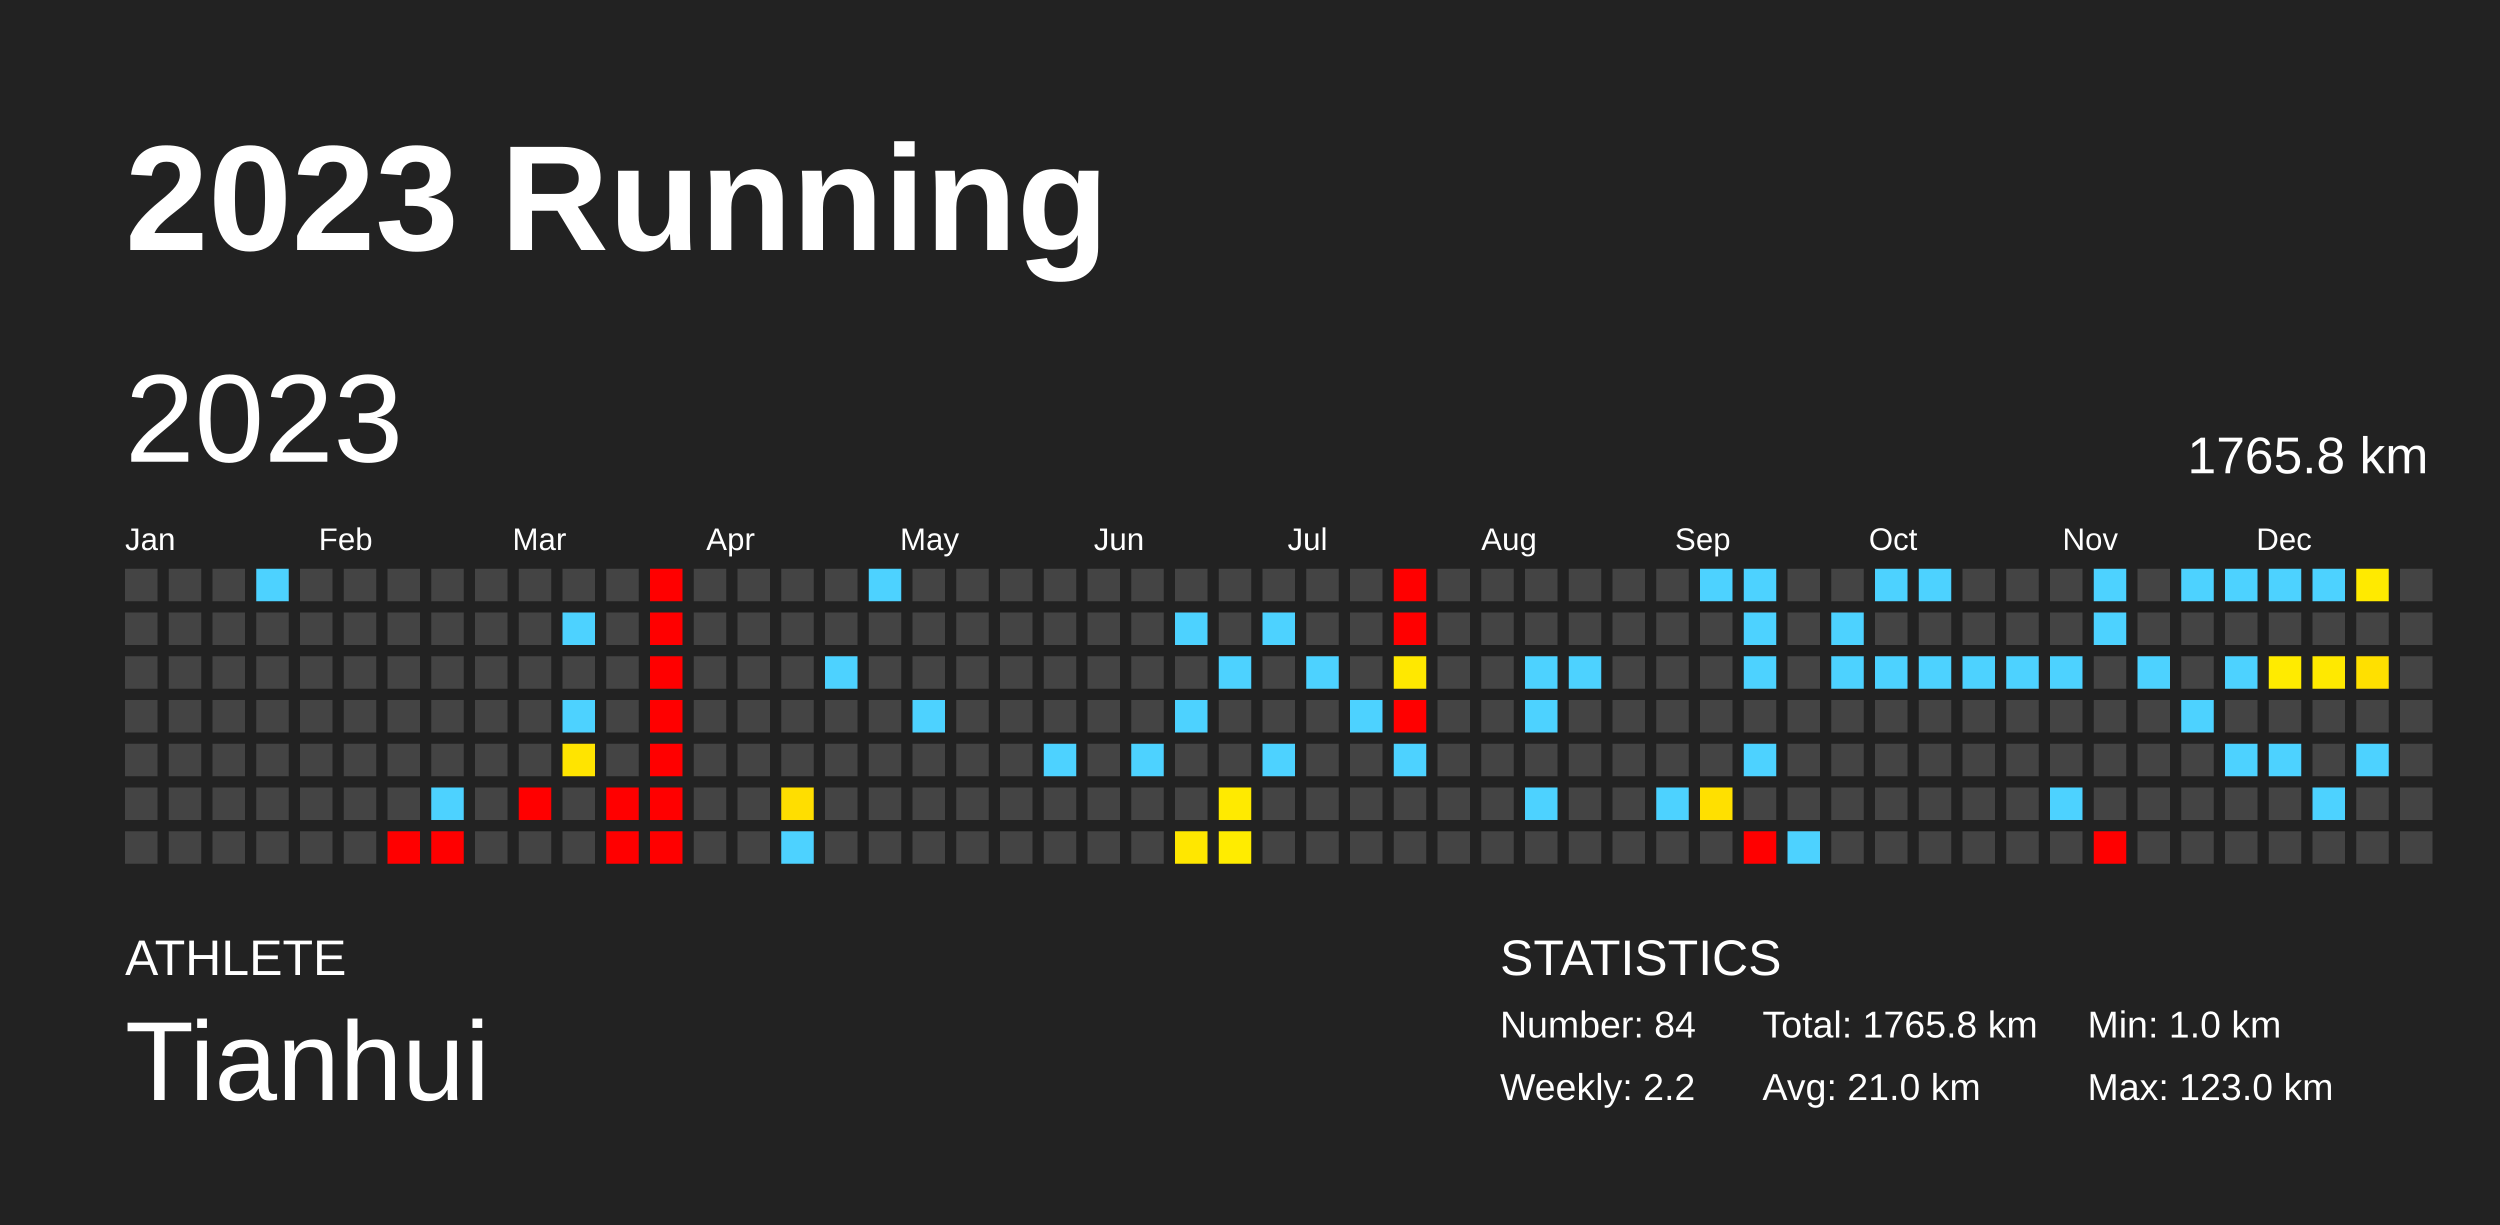
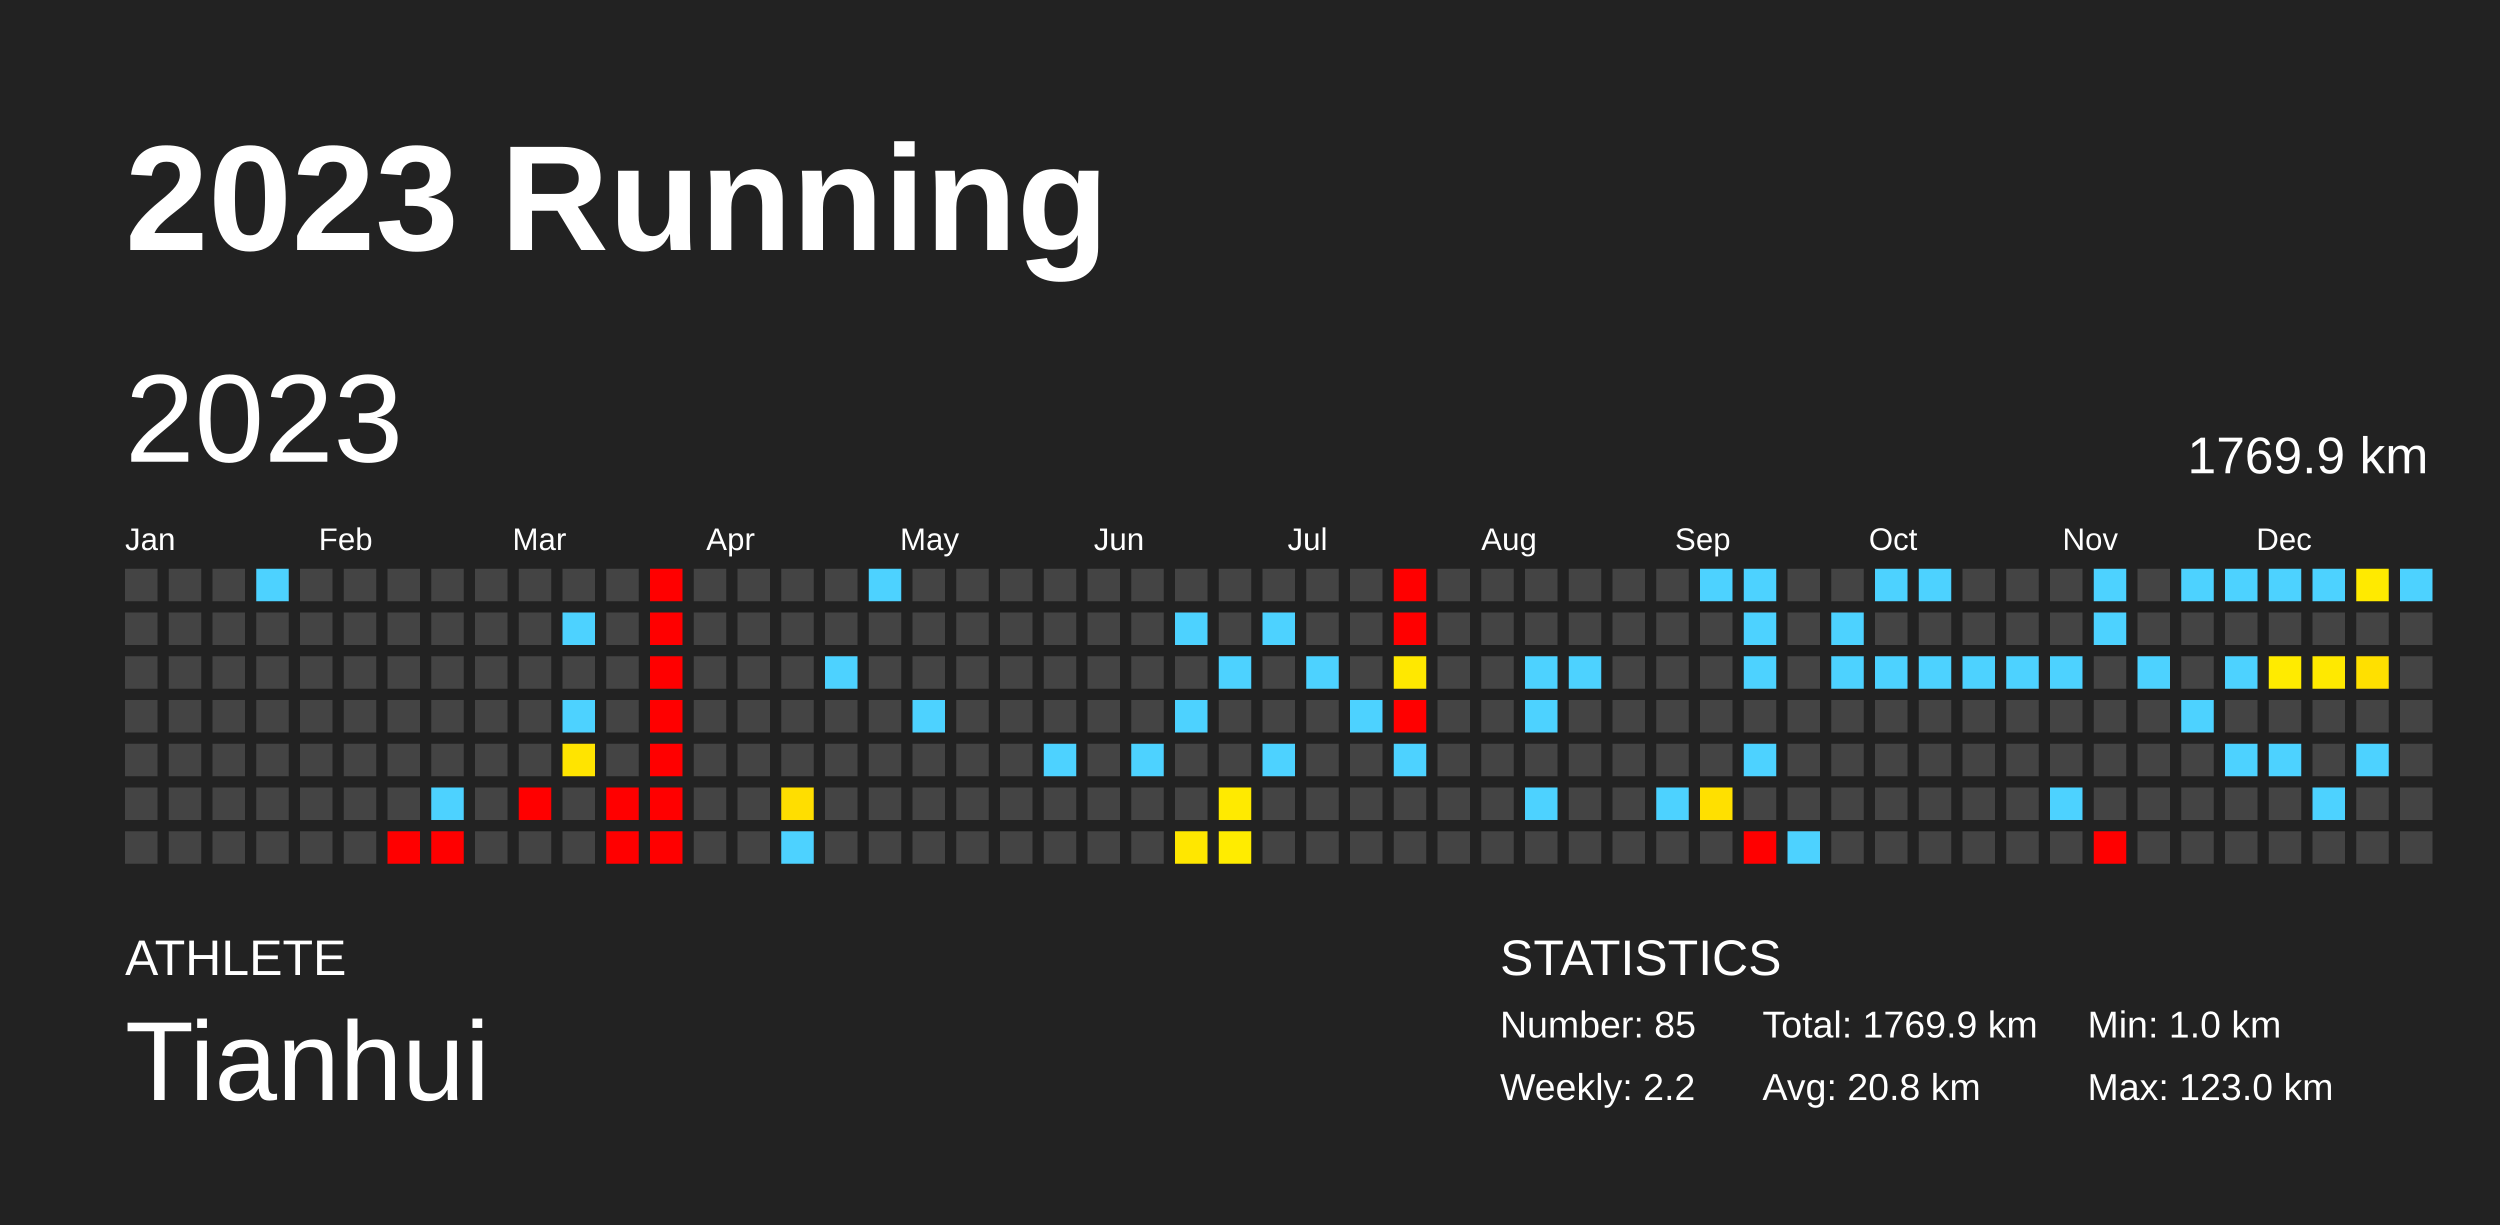
<svg xmlns="http://www.w3.org/2000/svg" baseProfile="full" height="98mm" version="1.1" viewBox="0,0,200,98" width="200mm">
  <defs />
  <rect fill="#222222" height="98" width="200" x="0" y="0" />
  <text fill="#FFFFFF" style="font-size:12px; font-family:Arial; font-weight:bold;" x="10" y="20">2023 Running</text>
  <text fill="#FFFFFF" style="font-size:4px; font-family:Arial" x="10" y="78">ATHLETE</text>
  <text fill="#FFFFFF" style="font-size:9px; font-family:Arial" x="10" y="88">Tianhui</text>
  <text fill="#FFFFFF" style="font-size:4px; font-family:Arial" x="120" y="78">STATISTICS</text>
-   <text fill="#FFFFFF" style="font-size:3px; font-family:Arial" x="120" y="83">Number: 84</text>
+   <text fill="#FFFFFF" style="font-size:3px; font-family:Arial" x="120" y="83">Number: 85</text>
  <text fill="#FFFFFF" style="font-size:3px; font-family:Arial" x="120" y="88">Weekly: 2.2</text>
-   <text fill="#FFFFFF" style="font-size:3px; font-family:Arial" x="141" y="83">Total: 1765.8 km</text>
-   <text fill="#FFFFFF" style="font-size:3px; font-family:Arial" x="141" y="88">Avg: 21.0 km</text>
+   <text fill="#FFFFFF" style="font-size:3px; font-family:Arial" x="141" y="83">Total: 1769.9 km</text>
+   <text fill="#FFFFFF" style="font-size:3px; font-family:Arial" x="141" y="88">Avg: 20.8 km</text>
  <text fill="#FFFFFF" style="font-size:3px; font-family:Arial" x="167" y="83">Min: 1.0 km</text>
  <text fill="#FFFFFF" style="font-size:3px; font-family:Arial" x="167" y="88">Max: 123.0 km</text>
  <text dominant-baseline="hanging" fill="#FFFFFF" style="font-size:10.0px; font-family:Arial;" x="10" y="30">2023</text>
-   <text dominant-baseline="hanging" fill="#FFFFFF" style="font-size:4.125px; font-family:Arial;" x="175" y="35">1765.8 km</text>
+   <text dominant-baseline="hanging" fill="#FFFFFF" style="font-size:4.125px; font-family:Arial;" x="175" y="35">1769.9 km</text>
  <text fill="#FFFFFF" style="font-size:2.5px; font-family:Arial" x="10.0" y="44">Jan</text>
  <text fill="#FFFFFF" style="font-size:2.5px; font-family:Arial" x="25.5" y="44">Feb</text>
  <text fill="#FFFFFF" style="font-size:2.5px; font-family:Arial" x="41.0" y="44">Mar</text>
  <text fill="#FFFFFF" style="font-size:2.5px; font-family:Arial" x="56.5" y="44">Apr</text>
  <text fill="#FFFFFF" style="font-size:2.5px; font-family:Arial" x="72.0" y="44">May</text>
  <text fill="#FFFFFF" style="font-size:2.5px; font-family:Arial" x="87.5" y="44">Jun</text>
  <text fill="#FFFFFF" style="font-size:2.5px; font-family:Arial" x="103.0" y="44">Jul</text>
  <text fill="#FFFFFF" style="font-size:2.5px; font-family:Arial" x="118.5" y="44">Aug</text>
  <text fill="#FFFFFF" style="font-size:2.5px; font-family:Arial" x="134.0" y="44">Sep</text>
  <text fill="#FFFFFF" style="font-size:2.5px; font-family:Arial" x="149.5" y="44">Oct</text>
  <text fill="#FFFFFF" style="font-size:2.5px; font-family:Arial" x="165.0" y="44">Nov</text>
  <text fill="#FFFFFF" style="font-size:2.5px; font-family:Arial" x="180.5" y="44">Dec</text>
  <rect fill="#444444" height="2.6" width="2.6" x="10.0" y="45.5" />
  <rect fill="#444444" height="2.6" width="2.6" x="10.0" y="49.0" />
  <rect fill="#444444" height="2.6" width="2.6" x="10.0" y="52.5" />
  <rect fill="#444444" height="2.6" width="2.6" x="10.0" y="56.0" />
  <rect fill="#444444" height="2.6" width="2.6" x="10.0" y="59.5" />
  <rect fill="#444444" height="2.6" width="2.6" x="10.0" y="63.0" />
  <rect fill="#444444" height="2.6" width="2.6" x="10.0" y="66.5" />
  <rect fill="#444444" height="2.6" width="2.6" x="13.5" y="45.5" />
  <rect fill="#444444" height="2.6" width="2.6" x="13.5" y="49.0" />
  <rect fill="#444444" height="2.6" width="2.6" x="13.5" y="52.5" />
  <rect fill="#444444" height="2.6" width="2.6" x="13.5" y="56.0" />
  <rect fill="#444444" height="2.6" width="2.6" x="13.5" y="59.5" />
  <rect fill="#444444" height="2.6" width="2.6" x="13.5" y="63.0" />
  <rect fill="#444444" height="2.6" width="2.6" x="13.5" y="66.5" />
  <rect fill="#444444" height="2.6" width="2.6" x="17.0" y="45.5" />
  <rect fill="#444444" height="2.6" width="2.6" x="17.0" y="49.0" />
  <rect fill="#444444" height="2.6" width="2.6" x="17.0" y="52.5" />
  <rect fill="#444444" height="2.6" width="2.6" x="17.0" y="56.0" />
  <rect fill="#444444" height="2.6" width="2.6" x="17.0" y="59.5" />
  <rect fill="#444444" height="2.6" width="2.6" x="17.0" y="63.0" />
  <rect fill="#444444" height="2.6" width="2.6" x="17.0" y="66.5" />
  <rect fill="#4dd2ff" height="2.6" width="2.6" x="20.5" y="45.5" />
  <rect fill="#444444" height="2.6" width="2.6" x="20.5" y="49.0" />
  <rect fill="#444444" height="2.6" width="2.6" x="20.5" y="52.5" />
  <rect fill="#444444" height="2.6" width="2.6" x="20.5" y="56.0" />
  <rect fill="#444444" height="2.6" width="2.6" x="20.5" y="59.5" />
  <rect fill="#444444" height="2.6" width="2.6" x="20.5" y="63.0" />
  <rect fill="#444444" height="2.6" width="2.6" x="20.5" y="66.5" />
  <rect fill="#444444" height="2.6" width="2.6" x="24.0" y="45.5" />
  <rect fill="#444444" height="2.6" width="2.6" x="24.0" y="49.0" />
  <rect fill="#444444" height="2.6" width="2.6" x="24.0" y="52.5" />
  <rect fill="#444444" height="2.6" width="2.6" x="24.0" y="56.0" />
  <rect fill="#444444" height="2.6" width="2.6" x="24.0" y="59.5" />
  <rect fill="#444444" height="2.6" width="2.6" x="24.0" y="63.0" />
  <rect fill="#444444" height="2.6" width="2.6" x="24.0" y="66.5" />
  <rect fill="#444444" height="2.6" width="2.6" x="27.5" y="45.5" />
  <rect fill="#444444" height="2.6" width="2.6" x="27.5" y="49.0" />
  <rect fill="#444444" height="2.6" width="2.6" x="27.5" y="52.5" />
  <rect fill="#444444" height="2.6" width="2.6" x="27.5" y="56.0" />
  <rect fill="#444444" height="2.6" width="2.6" x="27.5" y="59.5" />
  <rect fill="#444444" height="2.6" width="2.6" x="27.5" y="63.0" />
  <rect fill="#444444" height="2.6" width="2.6" x="27.5" y="66.5" />
  <rect fill="#444444" height="2.6" width="2.6" x="31.0" y="45.5" />
  <rect fill="#444444" height="2.6" width="2.6" x="31.0" y="49.0" />
  <rect fill="#444444" height="2.6" width="2.6" x="31.0" y="52.5" />
  <rect fill="#444444" height="2.6" width="2.6" x="31.0" y="56.0" />
  <rect fill="#444444" height="2.6" width="2.6" x="31.0" y="59.5" />
  <rect fill="#444444" height="2.6" width="2.6" x="31.0" y="63.0" />
  <rect fill="red" height="2.6" width="2.6" x="31.0" y="66.5" />
  <rect fill="#444444" height="2.6" width="2.6" x="34.5" y="45.5" />
  <rect fill="#444444" height="2.6" width="2.6" x="34.5" y="49.0" />
  <rect fill="#444444" height="2.6" width="2.6" x="34.5" y="52.5" />
  <rect fill="#444444" height="2.6" width="2.6" x="34.5" y="56.0" />
  <rect fill="#444444" height="2.6" width="2.6" x="34.5" y="59.5" />
  <rect fill="#4dd2ff" height="2.6" width="2.6" x="34.5" y="63.0" />
  <rect fill="red" height="2.6" width="2.6" x="34.5" y="66.5" />
  <rect fill="#444444" height="2.6" width="2.6" x="38.0" y="45.5" />
  <rect fill="#444444" height="2.6" width="2.6" x="38.0" y="49.0" />
  <rect fill="#444444" height="2.6" width="2.6" x="38.0" y="52.5" />
  <rect fill="#444444" height="2.6" width="2.6" x="38.0" y="56.0" />
  <rect fill="#444444" height="2.6" width="2.6" x="38.0" y="59.5" />
  <rect fill="#444444" height="2.6" width="2.6" x="38.0" y="63.0" />
  <rect fill="#444444" height="2.6" width="2.6" x="38.0" y="66.5" />
  <rect fill="#444444" height="2.6" width="2.6" x="41.5" y="45.5" />
  <rect fill="#444444" height="2.6" width="2.6" x="41.5" y="49.0" />
  <rect fill="#444444" height="2.6" width="2.6" x="41.5" y="52.5" />
  <rect fill="#444444" height="2.6" width="2.6" x="41.5" y="56.0" />
  <rect fill="#444444" height="2.6" width="2.6" x="41.5" y="59.5" />
  <rect fill="red" height="2.6" width="2.6" x="41.5" y="63.0" />
  <rect fill="#444444" height="2.6" width="2.6" x="41.5" y="66.5" />
  <rect fill="#444444" height="2.6" width="2.6" x="45.0" y="45.5" />
  <rect fill="#4dd2ff" height="2.6" width="2.6" x="45.0" y="49.0" />
  <rect fill="#444444" height="2.6" width="2.6" x="45.0" y="52.5" />
  <rect fill="#4dd2ff" height="2.6" width="2.6" x="45.0" y="56.0" />
  <rect fill="#ffe400" height="2.6" width="2.6" x="45.0" y="59.5" />
  <rect fill="#444444" height="2.6" width="2.6" x="45.0" y="63.0" />
  <rect fill="#444444" height="2.6" width="2.6" x="45.0" y="66.5" />
  <rect fill="#444444" height="2.6" width="2.6" x="48.5" y="45.5" />
  <rect fill="#444444" height="2.6" width="2.6" x="48.5" y="49.0" />
  <rect fill="#444444" height="2.6" width="2.6" x="48.5" y="52.5" />
  <rect fill="#444444" height="2.6" width="2.6" x="48.5" y="56.0" />
  <rect fill="#444444" height="2.6" width="2.6" x="48.5" y="59.5" />
  <rect fill="red" height="2.6" width="2.6" x="48.5" y="63.0" />
  <rect fill="red" height="2.6" width="2.6" x="48.5" y="66.5" />
  <rect fill="red" height="2.6" width="2.6" x="52.0" y="45.5" />
  <rect fill="red" height="2.6" width="2.6" x="52.0" y="49.0" />
  <rect fill="red" height="2.6" width="2.6" x="52.0" y="52.5" />
  <rect fill="red" height="2.6" width="2.6" x="52.0" y="56.0" />
  <rect fill="red" height="2.6" width="2.6" x="52.0" y="59.5" />
  <rect fill="red" height="2.6" width="2.6" x="52.0" y="63.0" />
  <rect fill="red" height="2.6" width="2.6" x="52.0" y="66.5" />
  <rect fill="#444444" height="2.6" width="2.6" x="55.5" y="45.5" />
  <rect fill="#444444" height="2.6" width="2.6" x="55.5" y="49.0" />
  <rect fill="#444444" height="2.6" width="2.6" x="55.5" y="52.5" />
  <rect fill="#444444" height="2.6" width="2.6" x="55.5" y="56.0" />
  <rect fill="#444444" height="2.6" width="2.6" x="55.5" y="59.5" />
  <rect fill="#444444" height="2.6" width="2.6" x="55.5" y="63.0" />
  <rect fill="#444444" height="2.6" width="2.6" x="55.5" y="66.5" />
  <rect fill="#444444" height="2.6" width="2.6" x="59.0" y="45.5" />
  <rect fill="#444444" height="2.6" width="2.6" x="59.0" y="49.0" />
  <rect fill="#444444" height="2.6" width="2.6" x="59.0" y="52.5" />
  <rect fill="#444444" height="2.6" width="2.6" x="59.0" y="56.0" />
  <rect fill="#444444" height="2.6" width="2.6" x="59.0" y="59.5" />
  <rect fill="#444444" height="2.6" width="2.6" x="59.0" y="63.0" />
  <rect fill="#444444" height="2.6" width="2.6" x="59.0" y="66.5" />
  <rect fill="#444444" height="2.6" width="2.6" x="62.5" y="45.5" />
  <rect fill="#444444" height="2.6" width="2.6" x="62.5" y="49.0" />
  <rect fill="#444444" height="2.6" width="2.6" x="62.5" y="52.5" />
  <rect fill="#444444" height="2.6" width="2.6" x="62.5" y="56.0" />
  <rect fill="#444444" height="2.6" width="2.6" x="62.5" y="59.5" />
  <rect fill="#ffde00" height="2.6" width="2.6" x="62.5" y="63.0" />
  <rect fill="#4dd2ff" height="2.6" width="2.6" x="62.5" y="66.5" />
  <rect fill="#444444" height="2.6" width="2.6" x="66.0" y="45.5" />
  <rect fill="#444444" height="2.6" width="2.6" x="66.0" y="49.0" />
  <rect fill="#4dd2ff" height="2.6" width="2.6" x="66.0" y="52.5" />
  <rect fill="#444444" height="2.6" width="2.6" x="66.0" y="56.0" />
  <rect fill="#444444" height="2.6" width="2.6" x="66.0" y="59.5" />
  <rect fill="#444444" height="2.6" width="2.6" x="66.0" y="63.0" />
  <rect fill="#444444" height="2.6" width="2.6" x="66.0" y="66.5" />
  <rect fill="#4dd2ff" height="2.6" width="2.6" x="69.5" y="45.5" />
  <rect fill="#444444" height="2.6" width="2.6" x="69.5" y="49.0" />
  <rect fill="#444444" height="2.6" width="2.6" x="69.5" y="52.5" />
  <rect fill="#444444" height="2.6" width="2.6" x="69.5" y="56.0" />
  <rect fill="#444444" height="2.6" width="2.6" x="69.5" y="59.5" />
  <rect fill="#444444" height="2.6" width="2.6" x="69.5" y="63.0" />
  <rect fill="#444444" height="2.6" width="2.6" x="69.5" y="66.5" />
  <rect fill="#444444" height="2.6" width="2.6" x="73.0" y="45.5" />
  <rect fill="#444444" height="2.6" width="2.6" x="73.0" y="49.0" />
  <rect fill="#444444" height="2.6" width="2.6" x="73.0" y="52.5" />
  <rect fill="#4dd2ff" height="2.6" width="2.6" x="73.0" y="56.0" />
  <rect fill="#444444" height="2.6" width="2.6" x="73.0" y="59.5" />
  <rect fill="#444444" height="2.6" width="2.6" x="73.0" y="63.0" />
  <rect fill="#444444" height="2.6" width="2.6" x="73.0" y="66.5" />
  <rect fill="#444444" height="2.6" width="2.6" x="76.5" y="45.5" />
  <rect fill="#444444" height="2.6" width="2.6" x="76.5" y="49.0" />
  <rect fill="#444444" height="2.6" width="2.6" x="76.5" y="52.5" />
  <rect fill="#444444" height="2.6" width="2.6" x="76.5" y="56.0" />
  <rect fill="#444444" height="2.6" width="2.6" x="76.5" y="59.5" />
  <rect fill="#444444" height="2.6" width="2.6" x="76.5" y="63.0" />
  <rect fill="#444444" height="2.6" width="2.6" x="76.5" y="66.5" />
  <rect fill="#444444" height="2.6" width="2.6" x="80.0" y="45.5" />
  <rect fill="#444444" height="2.6" width="2.6" x="80.0" y="49.0" />
  <rect fill="#444444" height="2.6" width="2.6" x="80.0" y="52.5" />
  <rect fill="#444444" height="2.6" width="2.6" x="80.0" y="56.0" />
  <rect fill="#444444" height="2.6" width="2.6" x="80.0" y="59.5" />
  <rect fill="#444444" height="2.6" width="2.6" x="80.0" y="63.0" />
  <rect fill="#444444" height="2.6" width="2.6" x="80.0" y="66.5" />
  <rect fill="#444444" height="2.6" width="2.6" x="83.5" y="45.5" />
  <rect fill="#444444" height="2.6" width="2.6" x="83.5" y="49.0" />
  <rect fill="#444444" height="2.6" width="2.6" x="83.5" y="52.5" />
  <rect fill="#444444" height="2.6" width="2.6" x="83.5" y="56.0" />
  <rect fill="#4dd2ff" height="2.6" width="2.6" x="83.5" y="59.5" />
  <rect fill="#444444" height="2.6" width="2.6" x="83.5" y="63.0" />
  <rect fill="#444444" height="2.6" width="2.6" x="83.5" y="66.5" />
  <rect fill="#444444" height="2.6" width="2.6" x="87.0" y="45.5" />
  <rect fill="#444444" height="2.6" width="2.6" x="87.0" y="49.0" />
  <rect fill="#444444" height="2.6" width="2.6" x="87.0" y="52.5" />
  <rect fill="#444444" height="2.6" width="2.6" x="87.0" y="56.0" />
  <rect fill="#444444" height="2.6" width="2.6" x="87.0" y="59.5" />
  <rect fill="#444444" height="2.6" width="2.6" x="87.0" y="63.0" />
  <rect fill="#444444" height="2.6" width="2.6" x="87.0" y="66.5" />
  <rect fill="#444444" height="2.6" width="2.6" x="90.5" y="45.5" />
  <rect fill="#444444" height="2.6" width="2.6" x="90.5" y="49.0" />
  <rect fill="#444444" height="2.6" width="2.6" x="90.5" y="52.5" />
  <rect fill="#444444" height="2.6" width="2.6" x="90.5" y="56.0" />
  <rect fill="#4dd2ff" height="2.6" width="2.6" x="90.5" y="59.5" />
  <rect fill="#444444" height="2.6" width="2.6" x="90.5" y="63.0" />
  <rect fill="#444444" height="2.6" width="2.6" x="90.5" y="66.5" />
  <rect fill="#444444" height="2.6" width="2.6" x="94.0" y="45.5" />
  <rect fill="#4dd2ff" height="2.6" width="2.6" x="94.0" y="49.0" />
  <rect fill="#444444" height="2.6" width="2.6" x="94.0" y="52.5" />
  <rect fill="#4dd2ff" height="2.6" width="2.6" x="94.0" y="56.0" />
  <rect fill="#444444" height="2.6" width="2.6" x="94.0" y="59.5" />
  <rect fill="#444444" height="2.6" width="2.6" x="94.0" y="63.0" />
  <rect fill="#ffe700" height="2.6" width="2.6" x="94.0" y="66.5" />
  <rect fill="#444444" height="2.6" width="2.6" x="97.5" y="45.5" />
  <rect fill="#444444" height="2.6" width="2.6" x="97.5" y="49.0" />
  <rect fill="#4dd2ff" height="2.6" width="2.6" x="97.5" y="52.5" />
  <rect fill="#444444" height="2.6" width="2.6" x="97.5" y="56.0" />
  <rect fill="#444444" height="2.6" width="2.6" x="97.5" y="59.5" />
  <rect fill="#ffea00" height="2.6" width="2.6" x="97.5" y="63.0" />
  <rect fill="#ffec00" height="2.6" width="2.6" x="97.5" y="66.5" />
  <rect fill="#444444" height="2.6" width="2.6" x="101.0" y="45.5" />
  <rect fill="#4dd2ff" height="2.6" width="2.6" x="101.0" y="49.0" />
  <rect fill="#444444" height="2.6" width="2.6" x="101.0" y="52.5" />
  <rect fill="#444444" height="2.6" width="2.6" x="101.0" y="56.0" />
  <rect fill="#4dd2ff" height="2.6" width="2.6" x="101.0" y="59.5" />
  <rect fill="#444444" height="2.6" width="2.6" x="101.0" y="63.0" />
  <rect fill="#444444" height="2.6" width="2.6" x="101.0" y="66.5" />
  <rect fill="#444444" height="2.6" width="2.6" x="104.5" y="45.5" />
  <rect fill="#444444" height="2.6" width="2.6" x="104.5" y="49.0" />
  <rect fill="#4dd2ff" height="2.6" width="2.6" x="104.5" y="52.5" />
  <rect fill="#444444" height="2.6" width="2.6" x="104.5" y="56.0" />
  <rect fill="#444444" height="2.6" width="2.6" x="104.5" y="59.5" />
  <rect fill="#444444" height="2.6" width="2.6" x="104.5" y="63.0" />
  <rect fill="#444444" height="2.6" width="2.6" x="104.5" y="66.5" />
  <rect fill="#444444" height="2.6" width="2.6" x="108.0" y="45.5" />
  <rect fill="#444444" height="2.6" width="2.6" x="108.0" y="49.0" />
  <rect fill="#444444" height="2.6" width="2.6" x="108.0" y="52.5" />
  <rect fill="#4dd2ff" height="2.6" width="2.6" x="108.0" y="56.0" />
  <rect fill="#444444" height="2.6" width="2.6" x="108.0" y="59.5" />
  <rect fill="#444444" height="2.6" width="2.6" x="108.0" y="63.0" />
  <rect fill="#444444" height="2.6" width="2.6" x="108.0" y="66.5" />
  <rect fill="red" height="2.6" width="2.6" x="111.5" y="45.5" />
  <rect fill="red" height="2.6" width="2.6" x="111.5" y="49.0" />
  <rect fill="#ffe800" height="2.6" width="2.6" x="111.5" y="52.5" />
  <rect fill="red" height="2.6" width="2.6" x="111.5" y="56.0" />
  <rect fill="#4dd2ff" height="2.6" width="2.6" x="111.5" y="59.5" />
  <rect fill="#444444" height="2.6" width="2.6" x="111.5" y="63.0" />
  <rect fill="#444444" height="2.6" width="2.6" x="111.5" y="66.5" />
  <rect fill="#444444" height="2.6" width="2.6" x="115.0" y="45.5" />
  <rect fill="#444444" height="2.6" width="2.6" x="115.0" y="49.0" />
  <rect fill="#444444" height="2.6" width="2.6" x="115.0" y="52.5" />
  <rect fill="#444444" height="2.6" width="2.6" x="115.0" y="56.0" />
  <rect fill="#444444" height="2.6" width="2.6" x="115.0" y="59.5" />
  <rect fill="#444444" height="2.6" width="2.6" x="115.0" y="63.0" />
  <rect fill="#444444" height="2.6" width="2.6" x="115.0" y="66.5" />
  <rect fill="#444444" height="2.6" width="2.6" x="118.5" y="45.5" />
  <rect fill="#444444" height="2.6" width="2.6" x="118.5" y="49.0" />
  <rect fill="#444444" height="2.6" width="2.6" x="118.5" y="52.5" />
  <rect fill="#444444" height="2.6" width="2.6" x="118.5" y="56.0" />
  <rect fill="#444444" height="2.6" width="2.6" x="118.5" y="59.5" />
  <rect fill="#444444" height="2.6" width="2.6" x="118.5" y="63.0" />
  <rect fill="#444444" height="2.6" width="2.6" x="118.5" y="66.5" />
  <rect fill="#444444" height="2.6" width="2.6" x="122.0" y="45.5" />
  <rect fill="#444444" height="2.6" width="2.6" x="122.0" y="49.0" />
  <rect fill="#4dd2ff" height="2.6" width="2.6" x="122.0" y="52.5" />
  <rect fill="#4dd2ff" height="2.6" width="2.6" x="122.0" y="56.0" />
  <rect fill="#444444" height="2.6" width="2.6" x="122.0" y="59.5" />
  <rect fill="#4dd2ff" height="2.6" width="2.6" x="122.0" y="63.0" />
  <rect fill="#444444" height="2.6" width="2.6" x="122.0" y="66.5" />
  <rect fill="#444444" height="2.6" width="2.6" x="125.5" y="45.5" />
  <rect fill="#444444" height="2.6" width="2.6" x="125.5" y="49.0" />
  <rect fill="#4dd2ff" height="2.6" width="2.6" x="125.5" y="52.5" />
  <rect fill="#444444" height="2.6" width="2.6" x="125.5" y="56.0" />
  <rect fill="#444444" height="2.6" width="2.6" x="125.5" y="59.5" />
  <rect fill="#444444" height="2.6" width="2.6" x="125.5" y="63.0" />
  <rect fill="#444444" height="2.6" width="2.6" x="125.5" y="66.5" />
  <rect fill="#444444" height="2.6" width="2.6" x="129.0" y="45.5" />
  <rect fill="#444444" height="2.6" width="2.6" x="129.0" y="49.0" />
  <rect fill="#444444" height="2.6" width="2.6" x="129.0" y="52.5" />
  <rect fill="#444444" height="2.6" width="2.6" x="129.0" y="56.0" />
  <rect fill="#444444" height="2.6" width="2.6" x="129.0" y="59.5" />
  <rect fill="#444444" height="2.6" width="2.6" x="129.0" y="63.0" />
  <rect fill="#444444" height="2.6" width="2.6" x="129.0" y="66.5" />
  <rect fill="#444444" height="2.6" width="2.6" x="132.5" y="45.5" />
  <rect fill="#444444" height="2.6" width="2.6" x="132.5" y="49.0" />
  <rect fill="#444444" height="2.6" width="2.6" x="132.5" y="52.5" />
  <rect fill="#444444" height="2.6" width="2.6" x="132.5" y="56.0" />
  <rect fill="#444444" height="2.6" width="2.6" x="132.5" y="59.5" />
  <rect fill="#4dd2ff" height="2.6" width="2.6" x="132.5" y="63.0" />
  <rect fill="#444444" height="2.6" width="2.6" x="132.5" y="66.5" />
  <rect fill="#4dd2ff" height="2.6" width="2.6" x="136.0" y="45.5" />
  <rect fill="#444444" height="2.6" width="2.6" x="136.0" y="49.0" />
  <rect fill="#444444" height="2.6" width="2.6" x="136.0" y="52.5" />
  <rect fill="#444444" height="2.6" width="2.6" x="136.0" y="56.0" />
  <rect fill="#444444" height="2.6" width="2.6" x="136.0" y="59.5" />
  <rect fill="#ffe000" height="2.6" width="2.6" x="136.0" y="63.0" />
  <rect fill="#444444" height="2.6" width="2.6" x="136.0" y="66.5" />
  <rect fill="#4dd2ff" height="2.6" width="2.6" x="139.5" y="45.5" />
  <rect fill="#4dd2ff" height="2.6" width="2.6" x="139.5" y="49.0" />
  <rect fill="#4dd2ff" height="2.6" width="2.6" x="139.5" y="52.5" />
  <rect fill="#444444" height="2.6" width="2.6" x="139.5" y="56.0" />
  <rect fill="#4dd2ff" height="2.6" width="2.6" x="139.5" y="59.5" />
  <rect fill="#444444" height="2.6" width="2.6" x="139.5" y="63.0" />
  <rect fill="red" height="2.6" width="2.6" x="139.5" y="66.5" />
  <rect fill="#444444" height="2.6" width="2.6" x="143.0" y="45.5" />
  <rect fill="#444444" height="2.6" width="2.6" x="143.0" y="49.0" />
  <rect fill="#444444" height="2.6" width="2.6" x="143.0" y="52.5" />
  <rect fill="#444444" height="2.6" width="2.6" x="143.0" y="56.0" />
  <rect fill="#444444" height="2.6" width="2.6" x="143.0" y="59.5" />
  <rect fill="#444444" height="2.6" width="2.6" x="143.0" y="63.0" />
  <rect fill="#4dd2ff" height="2.6" width="2.6" x="143.0" y="66.5" />
  <rect fill="#444444" height="2.6" width="2.6" x="146.5" y="45.5" />
  <rect fill="#4dd2ff" height="2.6" width="2.6" x="146.5" y="49.0" />
  <rect fill="#4dd2ff" height="2.6" width="2.6" x="146.5" y="52.5" />
  <rect fill="#444444" height="2.6" width="2.6" x="146.5" y="56.0" />
  <rect fill="#444444" height="2.6" width="2.6" x="146.5" y="59.5" />
  <rect fill="#444444" height="2.6" width="2.6" x="146.5" y="63.0" />
  <rect fill="#444444" height="2.6" width="2.6" x="146.5" y="66.5" />
  <rect fill="#4dd2ff" height="2.6" width="2.6" x="150.0" y="45.5" />
  <rect fill="#444444" height="2.6" width="2.6" x="150.0" y="49.0" />
  <rect fill="#4dd2ff" height="2.6" width="2.6" x="150.0" y="52.5" />
  <rect fill="#444444" height="2.6" width="2.6" x="150.0" y="56.0" />
  <rect fill="#444444" height="2.6" width="2.6" x="150.0" y="59.5" />
  <rect fill="#444444" height="2.6" width="2.6" x="150.0" y="63.0" />
  <rect fill="#444444" height="2.6" width="2.6" x="150.0" y="66.5" />
  <rect fill="#4dd2ff" height="2.6" width="2.6" x="153.5" y="45.5" />
  <rect fill="#444444" height="2.6" width="2.6" x="153.5" y="49.0" />
  <rect fill="#4dd2ff" height="2.6" width="2.6" x="153.5" y="52.5" />
  <rect fill="#444444" height="2.6" width="2.6" x="153.5" y="56.0" />
  <rect fill="#444444" height="2.6" width="2.6" x="153.5" y="59.5" />
  <rect fill="#444444" height="2.6" width="2.6" x="153.5" y="63.0" />
  <rect fill="#444444" height="2.6" width="2.6" x="153.5" y="66.5" />
  <rect fill="#444444" height="2.6" width="2.6" x="157.0" y="45.5" />
  <rect fill="#444444" height="2.6" width="2.6" x="157.0" y="49.0" />
  <rect fill="#4dd2ff" height="2.6" width="2.6" x="157.0" y="52.5" />
  <rect fill="#444444" height="2.6" width="2.6" x="157.0" y="56.0" />
  <rect fill="#444444" height="2.6" width="2.6" x="157.0" y="59.5" />
  <rect fill="#444444" height="2.6" width="2.6" x="157.0" y="63.0" />
  <rect fill="#444444" height="2.6" width="2.6" x="157.0" y="66.5" />
  <rect fill="#444444" height="2.6" width="2.6" x="160.5" y="45.5" />
  <rect fill="#444444" height="2.6" width="2.6" x="160.5" y="49.0" />
  <rect fill="#4dd2ff" height="2.6" width="2.6" x="160.5" y="52.5" />
  <rect fill="#444444" height="2.6" width="2.6" x="160.5" y="56.0" />
  <rect fill="#444444" height="2.6" width="2.6" x="160.5" y="59.5" />
  <rect fill="#444444" height="2.6" width="2.6" x="160.5" y="63.0" />
  <rect fill="#444444" height="2.6" width="2.6" x="160.5" y="66.5" />
  <rect fill="#444444" height="2.6" width="2.6" x="164.0" y="45.5" />
  <rect fill="#444444" height="2.6" width="2.6" x="164.0" y="49.0" />
  <rect fill="#4dd2ff" height="2.6" width="2.6" x="164.0" y="52.5" />
  <rect fill="#444444" height="2.6" width="2.6" x="164.0" y="56.0" />
  <rect fill="#444444" height="2.6" width="2.6" x="164.0" y="59.5" />
  <rect fill="#4dd2ff" height="2.6" width="2.6" x="164.0" y="63.0" />
  <rect fill="#444444" height="2.6" width="2.6" x="164.0" y="66.5" />
  <rect fill="#4dd2ff" height="2.6" width="2.6" x="167.5" y="45.5" />
  <rect fill="#4dd2ff" height="2.6" width="2.6" x="167.5" y="49.0" />
  <rect fill="#444444" height="2.6" width="2.6" x="167.5" y="52.5" />
  <rect fill="#444444" height="2.6" width="2.6" x="167.5" y="56.0" />
  <rect fill="#444444" height="2.6" width="2.6" x="167.5" y="59.5" />
  <rect fill="#444444" height="2.6" width="2.6" x="167.5" y="63.0" />
  <rect fill="red" height="2.6" width="2.6" x="167.5" y="66.5" />
  <rect fill="#444444" height="2.6" width="2.6" x="171.0" y="45.5" />
  <rect fill="#444444" height="2.6" width="2.6" x="171.0" y="49.0" />
  <rect fill="#4dd2ff" height="2.6" width="2.6" x="171.0" y="52.5" />
  <rect fill="#444444" height="2.6" width="2.6" x="171.0" y="56.0" />
  <rect fill="#444444" height="2.6" width="2.6" x="171.0" y="59.5" />
  <rect fill="#444444" height="2.6" width="2.6" x="171.0" y="63.0" />
  <rect fill="#444444" height="2.6" width="2.6" x="171.0" y="66.5" />
  <rect fill="#4dd2ff" height="2.6" width="2.6" x="174.5" y="45.5" />
  <rect fill="#444444" height="2.6" width="2.6" x="174.5" y="49.0" />
  <rect fill="#444444" height="2.6" width="2.6" x="174.5" y="52.5" />
  <rect fill="#4dd2ff" height="2.6" width="2.6" x="174.5" y="56.0" />
  <rect fill="#444444" height="2.6" width="2.6" x="174.5" y="59.5" />
  <rect fill="#444444" height="2.6" width="2.6" x="174.5" y="63.0" />
  <rect fill="#444444" height="2.6" width="2.6" x="174.5" y="66.5" />
  <rect fill="#4dd2ff" height="2.6" width="2.6" x="178.0" y="45.5" />
  <rect fill="#444444" height="2.6" width="2.6" x="178.0" y="49.0" />
  <rect fill="#4dd2ff" height="2.6" width="2.6" x="178.0" y="52.5" />
  <rect fill="#444444" height="2.6" width="2.6" x="178.0" y="56.0" />
  <rect fill="#4dd2ff" height="2.6" width="2.6" x="178.0" y="59.5" />
  <rect fill="#444444" height="2.6" width="2.6" x="178.0" y="63.0" />
  <rect fill="#444444" height="2.6" width="2.6" x="178.0" y="66.5" />
  <rect fill="#4dd2ff" height="2.6" width="2.6" x="181.5" y="45.5" />
  <rect fill="#444444" height="2.6" width="2.6" x="181.5" y="49.0" />
  <rect fill="#ffeb00" height="2.6" width="2.6" x="181.5" y="52.5" />
  <rect fill="#444444" height="2.6" width="2.6" x="181.5" y="56.0" />
  <rect fill="#4dd2ff" height="2.6" width="2.6" x="181.5" y="59.5" />
  <rect fill="#444444" height="2.6" width="2.6" x="181.5" y="63.0" />
  <rect fill="#444444" height="2.6" width="2.6" x="181.5" y="66.5" />
  <rect fill="#4dd2ff" height="2.6" width="2.6" x="185.0" y="45.5" />
  <rect fill="#444444" height="2.6" width="2.6" x="185.0" y="49.0" />
  <rect fill="#ffe900" height="2.6" width="2.6" x="185.0" y="52.5" />
  <rect fill="#444444" height="2.6" width="2.6" x="185.0" y="56.0" />
  <rect fill="#444444" height="2.6" width="2.6" x="185.0" y="59.5" />
  <rect fill="#4dd2ff" height="2.6" width="2.6" x="185.0" y="63.0" />
  <rect fill="#444444" height="2.6" width="2.6" x="185.0" y="66.5" />
  <rect fill="#ffea00" height="2.6" width="2.6" x="188.5" y="45.5" />
  <rect fill="#444444" height="2.6" width="2.6" x="188.5" y="49.0" />
  <rect fill="#ffe000" height="2.6" width="2.6" x="188.5" y="52.5" />
  <rect fill="#444444" height="2.6" width="2.6" x="188.5" y="56.0" />
  <rect fill="#4dd2ff" height="2.6" width="2.6" x="188.5" y="59.5" />
  <rect fill="#444444" height="2.6" width="2.6" x="188.5" y="63.0" />
  <rect fill="#444444" height="2.6" width="2.6" x="188.5" y="66.5" />
-   <rect fill="#444444" height="2.6" width="2.6" x="192.0" y="45.5" />
+   <rect fill="#4dd2ff" height="2.6" width="2.6" x="192.0" y="45.5" />
  <rect fill="#444444" height="2.6" width="2.6" x="192.0" y="49.0" />
  <rect fill="#444444" height="2.6" width="2.6" x="192.0" y="52.5" />
  <rect fill="#444444" height="2.6" width="2.6" x="192.0" y="56.0" />
  <rect fill="#444444" height="2.6" width="2.6" x="192.0" y="59.5" />
  <rect fill="#444444" height="2.6" width="2.6" x="192.0" y="63.0" />
  <rect fill="#444444" height="2.6" width="2.6" x="192.0" y="66.5" />
</svg>
